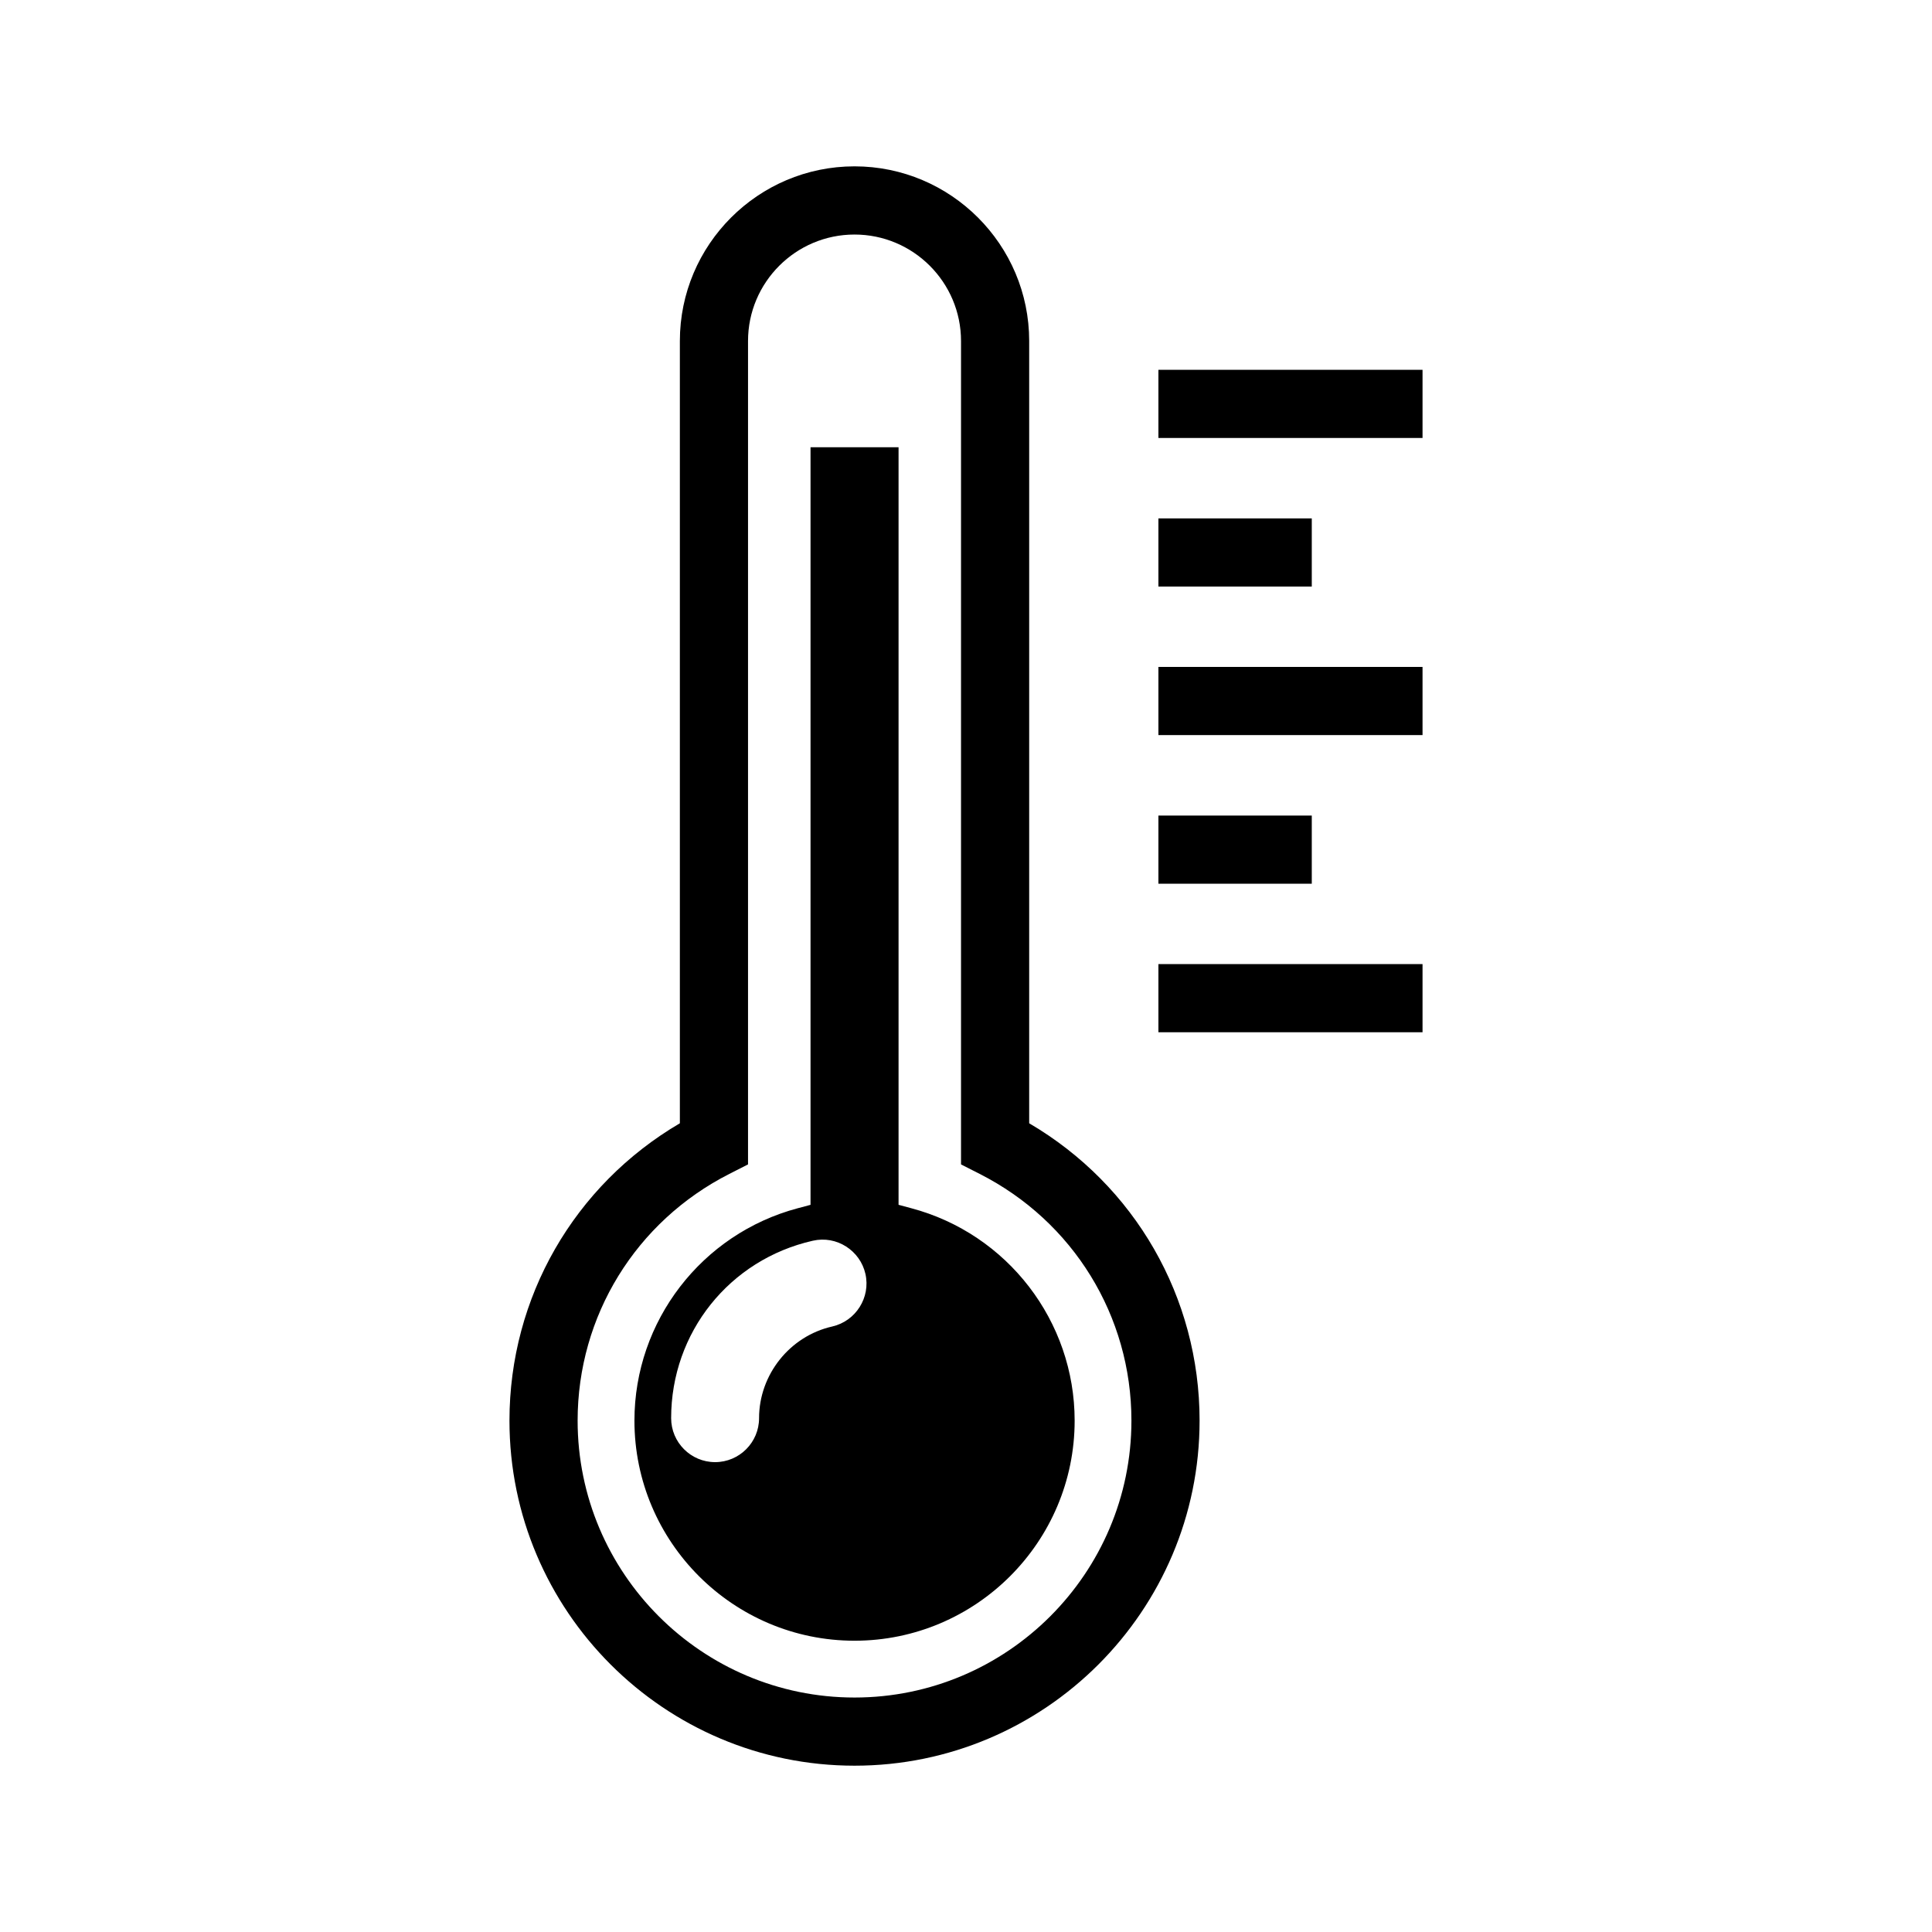
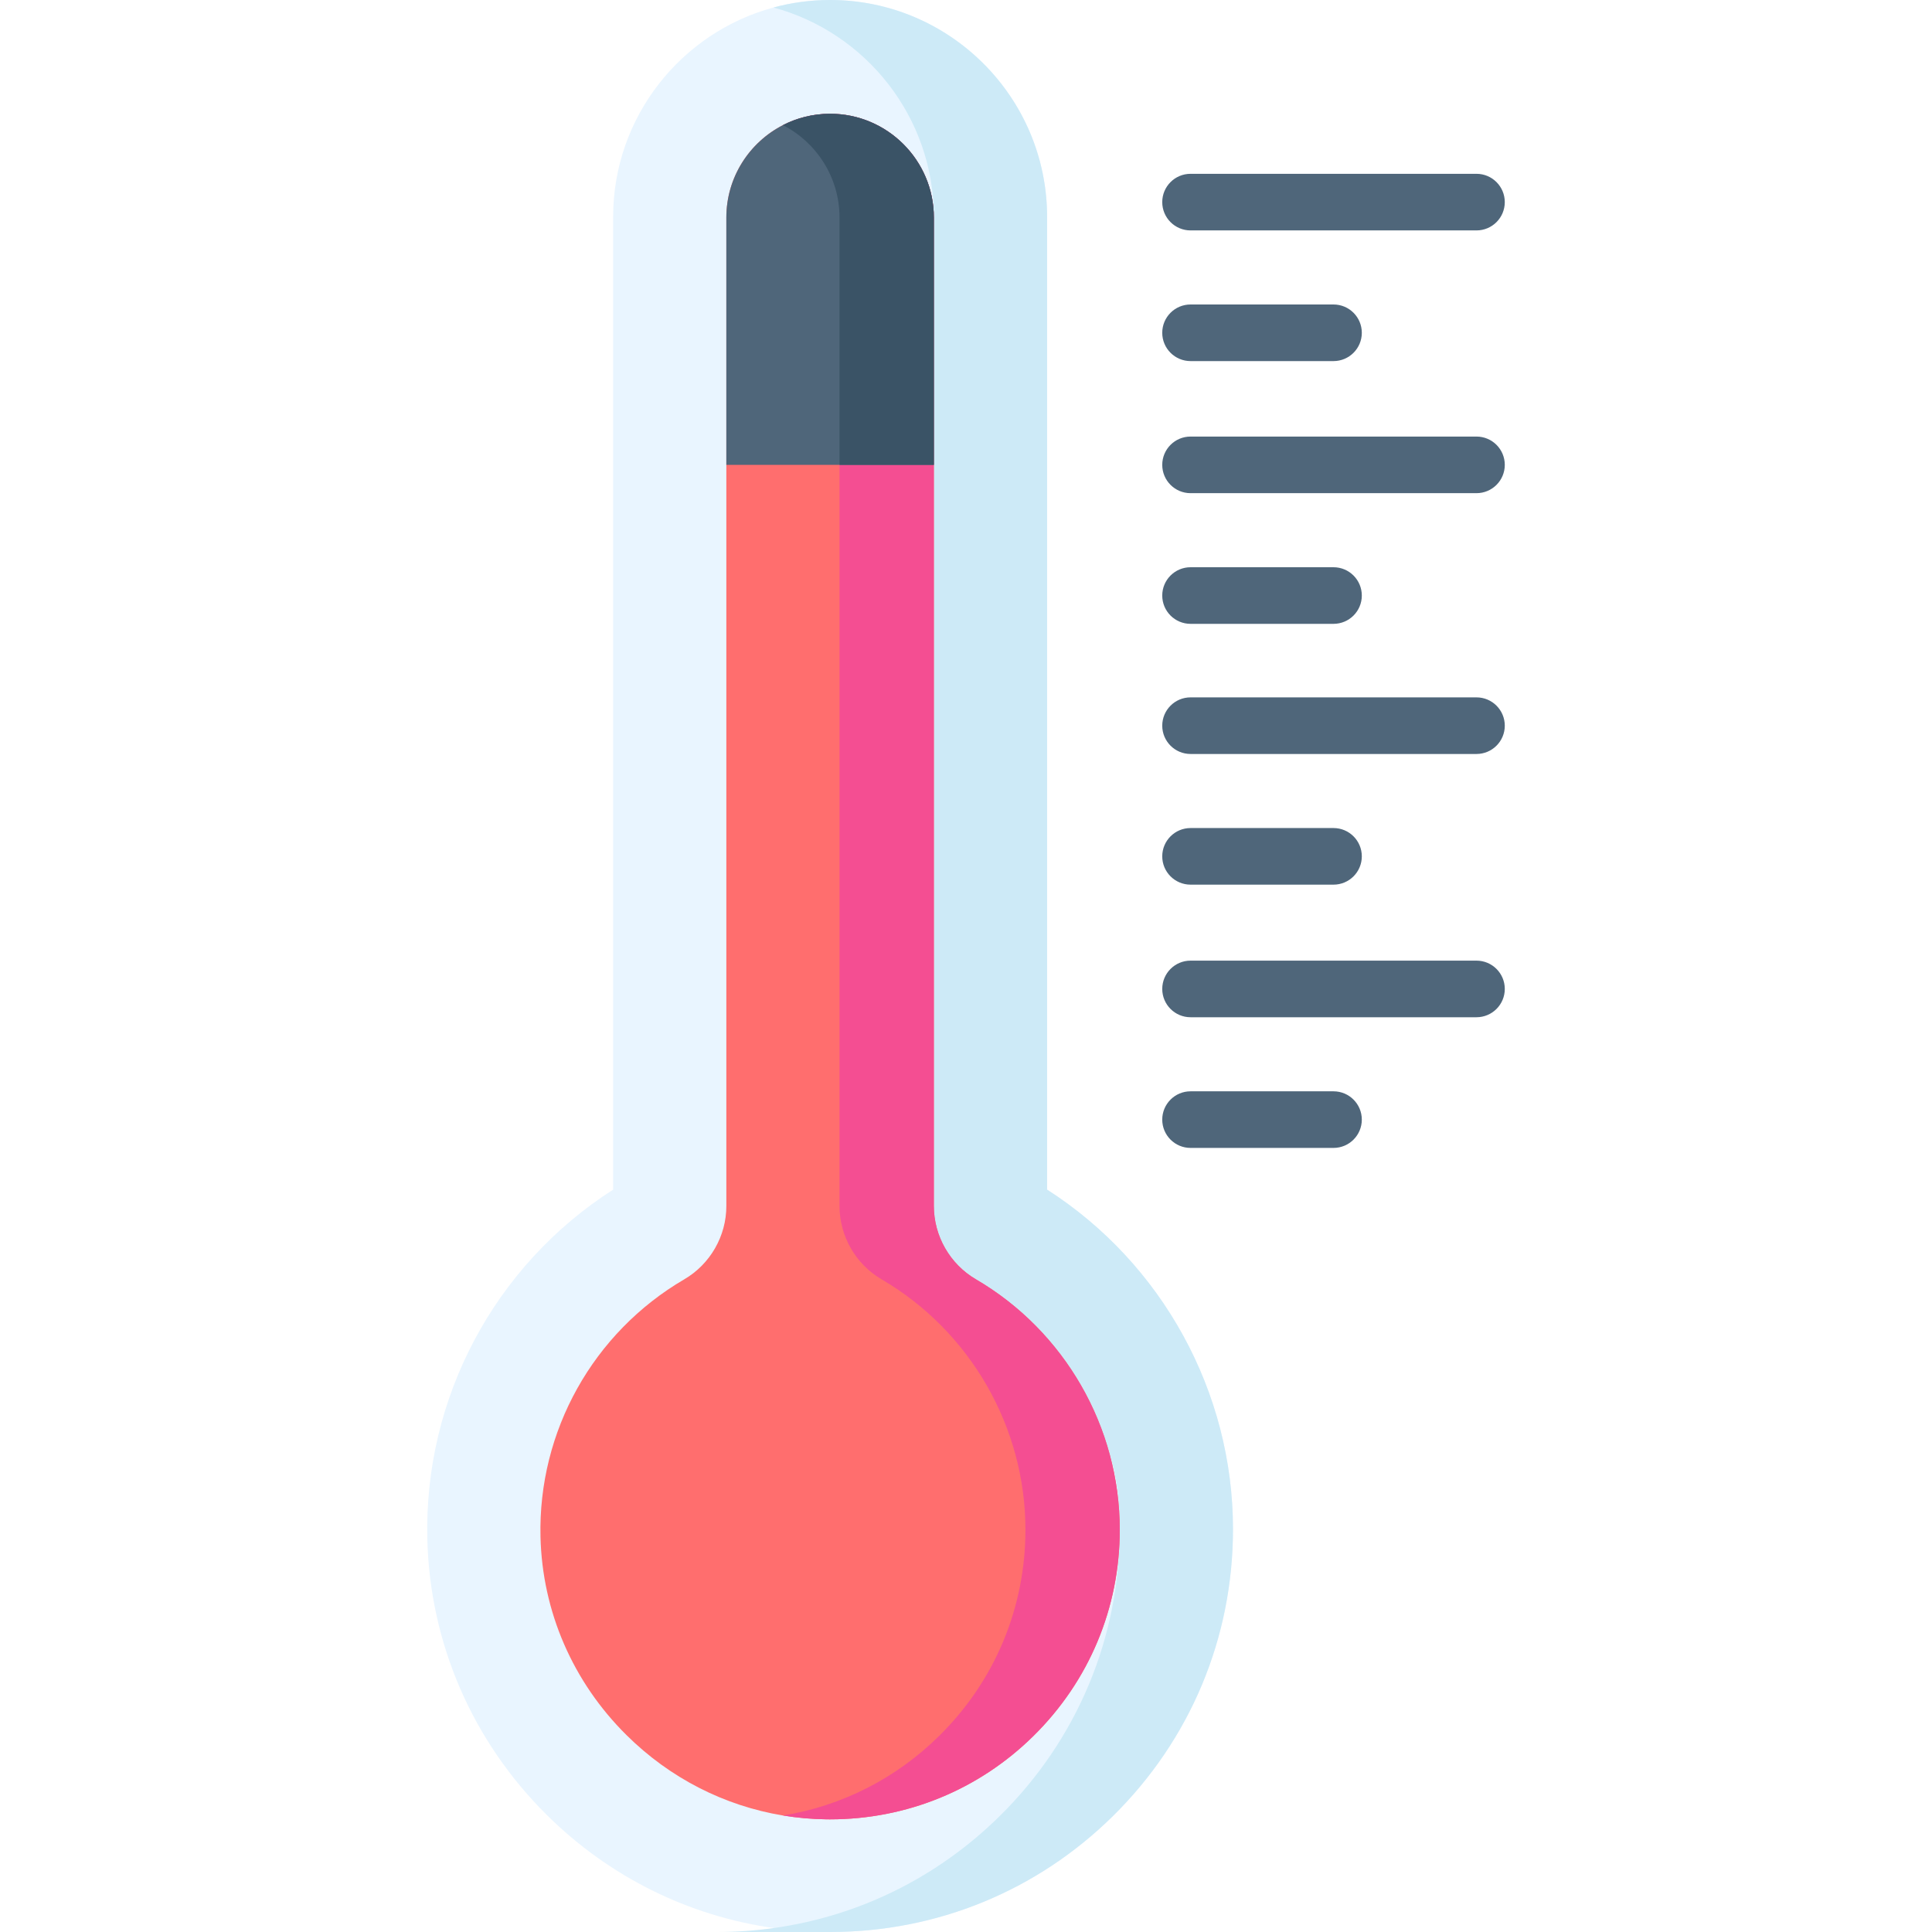
- <svg xmlns="http://www.w3.org/2000/svg" id="Layer_1" enable-background="new 0 0 56.69 56.69" height="512" viewBox="0 0 56.69 56.69" width="512">
-   <path d="m41.741 10.852v2h-7.75v-2zm-3.25 4.359h-4.5v2h4.5zm-4.5 6.359h7.75v-2h-7.75zm4.5 2.36h-4.5v2h4.5zm-4.5 6.359h7.75v-2h-7.75zm1.208 11.396c0 5.583-4.542 10.125-10.125 10.125s-10.125-4.542-10.125-10.125c0-3.618 1.9-6.906 5-8.725v-22.954c0-2.826 2.299-5.125 5.125-5.125s5.125 2.299 5.125 5.125v22.954c3.1 1.817 5 5.106 5 8.725zm-2 0c0-3.07-1.706-5.845-4.453-7.24l-.547-.278v-24.16c0-1.724-1.402-3.125-3.125-3.125s-3.125 1.401-3.125 3.125v24.16l-.547.278c-2.747 1.396-4.453 4.171-4.453 7.24 0 4.48 3.645 8.125 8.125 8.125s8.125-3.645 8.125-8.125zm-1.666 0c0 3.561-2.897 6.458-6.459 6.458-3.561 0-6.458-2.897-6.458-6.458 0-2.919 1.972-5.482 4.796-6.233l.371-.099v-22.23h2.583v22.229l.371.1c2.825.751 4.796 3.315 4.796 6.233zm-6.139-4.305c-.154-.684-.842-1.134-1.543-.974-2.448.554-4.158 2.695-4.158 5.207 0 .711.579 1.29 1.29 1.29s1.29-.579 1.29-1.29c0-1.277.902-2.409 2.147-2.69.692-.159 1.13-.851.974-1.543z" />
+ <svg xmlns="http://www.w3.org/2000/svg" id="Layer_1" enable-background="new 0 0 511.98 511.98" height="512" viewBox="0 0 511.98 511.98" width="512">
+   <g>
+     <g fill="#4f667a">
+       <path d="m315.494 61.06h75.774c4.143 0 7.5-3.358 7.5-7.5s-3.357-7.5-7.5-7.5h-75.774c-4.143 0-7.5 3.358-7.5 7.5s3.358 7.5 7.5 7.5z" />
+       <path d="m315.494 95.689h37.887c4.143 0 7.5-3.358 7.5-7.5s-3.357-7.5-7.5-7.5h-37.887c-4.143 0-7.5 3.358-7.5 7.5s3.358 7.5 7.5 7.5z" />
+       <path d="m391.269 115.689h-75.774c-4.143 0-7.5 3.358-7.5 7.5s3.357 7.5 7.5 7.5h75.774c4.143 0 7.5-3.358 7.5-7.5s-3.358-7.5-7.5-7.5z" />
+       <path d="m315.494 165.318h37.887c4.143 0 7.5-3.358 7.5-7.5s-3.357-7.5-7.5-7.5h-37.887c-4.143 0-7.5 3.358-7.5 7.5s3.358 7.5 7.5 7.5z" />
+       <path d="m391.269 184.803h-75.774c-4.143 0-7.5 3.358-7.5 7.5s3.357 7.5 7.5 7.5h75.774c4.143 0 7.5-3.358 7.5-7.5s-3.358-7.5-7.5-7.5z" />
+       <path d="m315.494 234.432h37.887c4.143 0 7.5-3.358 7.5-7.5s-3.357-7.5-7.5-7.5h-37.887c-4.143 0-7.5 3.358-7.5 7.5s3.358 7.5 7.5 7.5z" />
+       <path d="m391.269 254.569h-75.774c-4.143 0-7.5 3.358-7.5 7.5s3.357 7.5 7.5 7.5h75.774c4.143 0 7.5-3.358 7.5-7.5s-3.358-7.5-7.5-7.5z" />
+       <path d="m353.381 289.198h-37.887c-4.143 0-7.5 3.358-7.5 7.5s3.357 7.5 7.5 7.5h37.887c4.143 0 7.5-3.358 7.5-7.5s-3.357-7.5-7.5-7.5z" />
+     </g>
+     <path d="m326.741 405.22c0 28.8-11.3 55.79-31.8 76.02-20.14 19.86-46.7 30.74-74.95 30.74-.51 0-1.02 0-1.53-.01-4.52-.07-8.99-.41-13.41-1.04-22.58-3.18-43.56-13.54-60.11-29.93-19.78-19.58-31.04-45.58-31.7-73.19-.89-37.42 17.88-72.49 49.24-92.56v-257.75c0-26.52 18.04-48.9 42.5-55.51 4.78-1.3 9.81-1.99 15-1.99 31.7 0 57.5 25.79 57.5 57.5v257.75c30.49 19.54 49.26 53.61 49.26 89.97z" fill="#e9f5ff" />
+     <path d="m326.741 405.22c0 28.8-11.3 55.79-31.8 76.02-20.14 19.86-46.7 30.74-74.95 30.74-18.69 0-30 0-30 0 5.08 0 10.11-.35 15.06-1.05 22.54-3.16 43.38-13.4 59.89-29.69 20.51-20.23 31.8-47.22 31.8-76.02 0-36.36-18.77-40.25-49.26-59.79v-287.93c0-26.52-18.05-48.9-42.5-55.51 4.78-1.3 9.81-1.99 15-1.99 31.7 0 57.5 25.79 57.5 57.5v257.75c30.49 19.54 49.26 53.61 49.26 89.97z" fill="#cdeaf7" />
+     <g>
+       <path d="m296.741 405.37c0 20.7-8.12 40.11-22.87 54.65-14.47 14.28-33.61 22.11-53.96 22.11-.35 0-.69 0-1.03-.01-3.84-.05-7.64-.4-11.38-1.01-15.55-2.57-29.97-9.91-41.45-21.28-14.24-14.09-22.35-32.77-22.82-52.58-.66-27.97 13.94-54.11 38.1-68.23 6.87-4.01 11.15-11.46 11.15-19.42v-261.95c0-10.66 6.1-19.93 15-24.49 3.75-1.93 8-3.01 12.5-3.01 15.16 0 27.49 12.34 27.49 27.5v261.95c0 7.96 4.28 15.41 11.15 19.42 23.51 13.74 38.12 39.16 38.12 66.35z" fill="#ff6e6e" />
+       <path d="m296.741 405.37c0 20.7-8.12 40.11-22.87 54.65-14.47 14.28-33.61 22.11-53.96 22.11-.35 0-.69 0-1.03-.01-3.84-.05-7.64-.4-11.38-1.01 15.57-2.54 29.93-9.8 41.37-21.09 14.75-14.54 22.87-33.95 22.87-54.65 0-27.19-14.61-52.61-38.12-66.35-6.87-4.01-11.15-11.46-11.15-19.42v-261.95c0-10.66-6.1-19.92-14.99-24.49 3.75-1.93 8-3.01 12.5-3.01 15.16 0 27.49 12.34 27.49 27.5v261.95c0 7.96 4.28 15.41 11.15 19.42 23.51 13.74 38.12 39.16 38.12 66.35z" fill="#f44e92" />
+     </g>
+     <path d="m247.471 57.65v65.54h-54.99v-65.54c0-10.66 6.1-19.93 15-24.49 3.75-1.93 8-3.01 12.5-3.01 15.16 0 27.49 12.34 27.49 27.5z" fill="#4f667a" />
+     <path d="m247.471 57.65v65.54h-25v-65.54c0-10.66-6.1-19.92-14.99-24.49 3.75-1.93 8-3.01 12.5-3.01 15.16 0 27.49 12.34 27.49 27.5z" fill="#3a5366" />
+   </g>
</svg>
